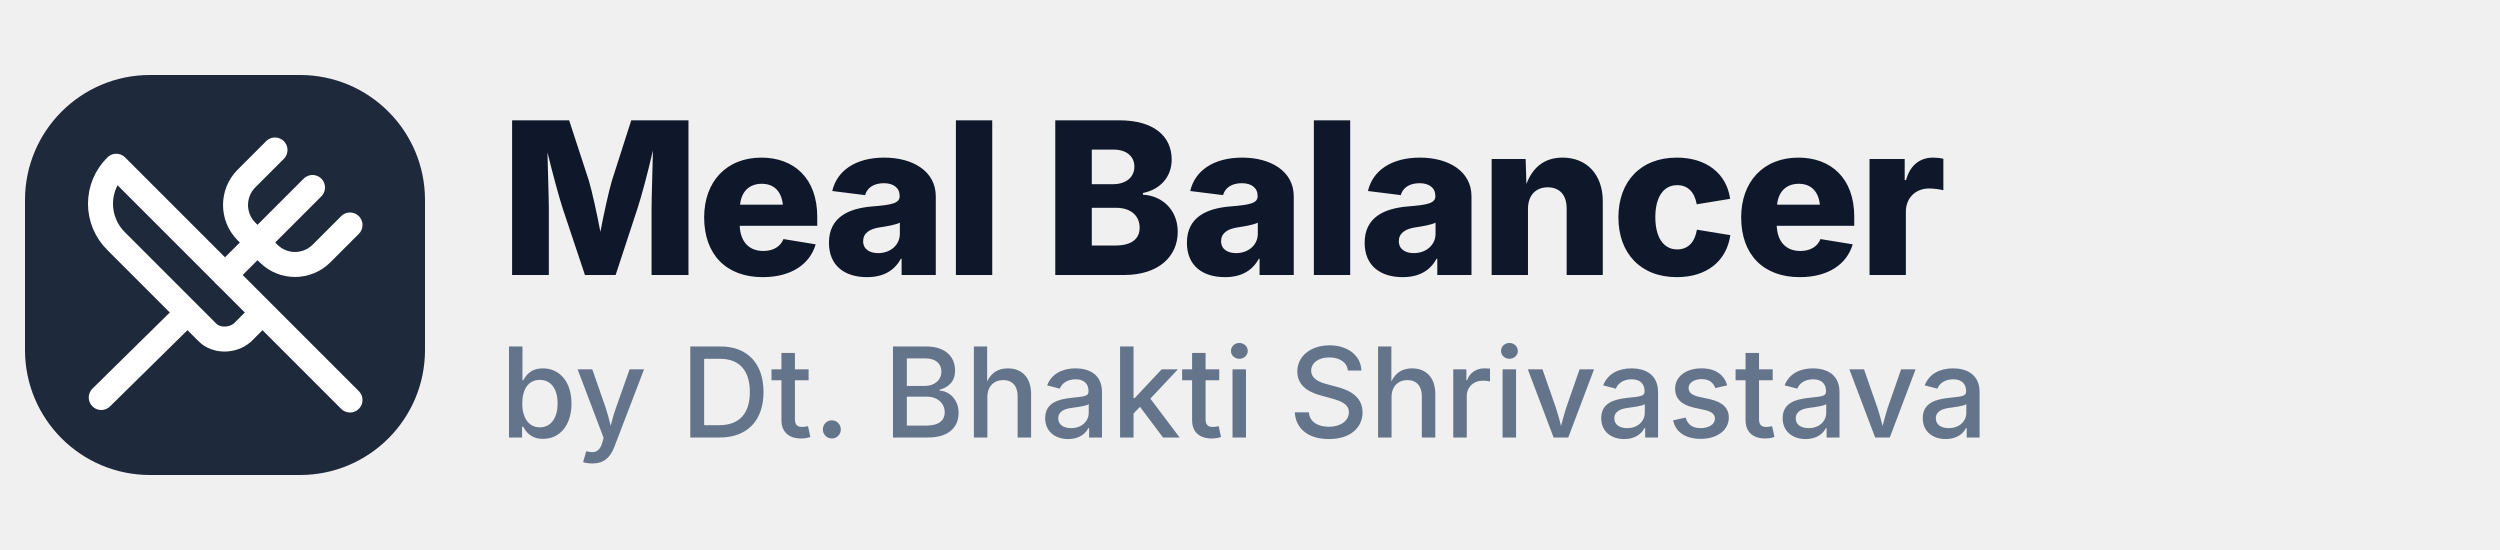
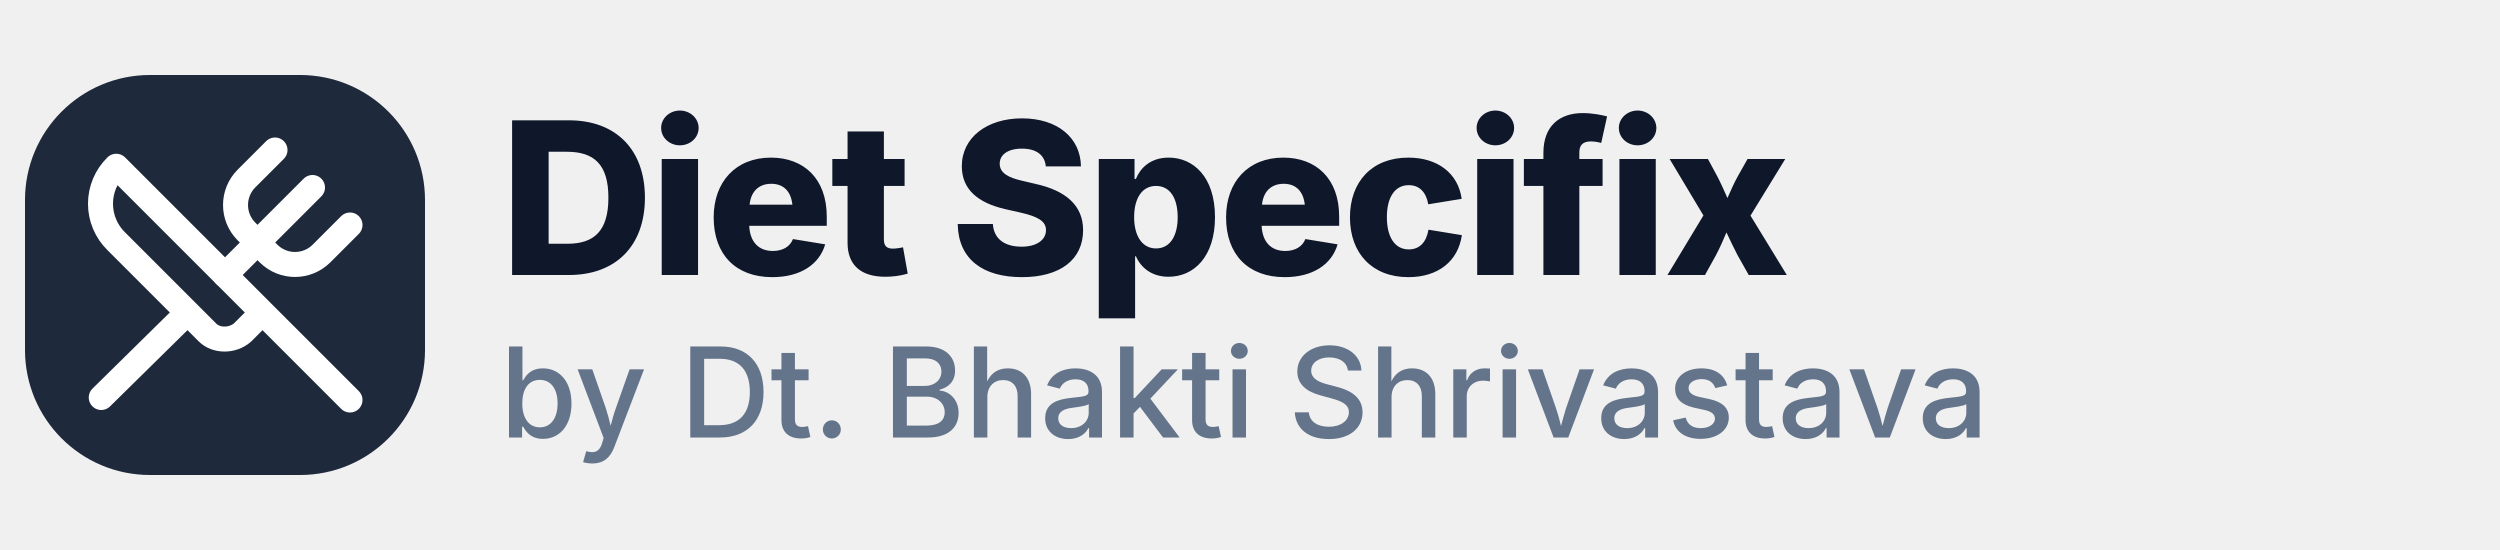
<svg xmlns="http://www.w3.org/2000/svg" width="200" height="44" viewBox="0 0 200 44" fill="none">
  <rect x="2" y="6" width="32" height="32" rx="10" fill="#1e293b" />
  <g transform="translate(6, 10)" stroke="#ffffff" stroke-width="2" stroke-linecap="round" stroke-linejoin="round" fill="none">
    <path d="m16 2-2.3 2.3a3 3 0 0 0 0 4.2l1.8 1.8a3 3 0 0 0 4.2 0L22 8" />
    <path d="M15 15 3.3 3.3a4.2 4.2 0 0 0 0 6l7.3 7.3c.7.7 2 .7 2.8 0L15 15Zm0 0 7 7" />
    <path d="m2.1 21.8 6.4-6.3" />
    <path d="m19 5-7 7" />
  </g>
-   <text x="40" y="22" font-family="Inter, system-ui, -apple-system, sans-serif" font-size="17" font-weight="800" fill="#0f172a" letter-spacing="-0.3">Meal Balancer</text>
+   <text x="40" y="22" font-family="Inter, system-ui, -apple-system, sans-serif" font-size="17" font-weight="800" fill="#0f172a" letter-spacing="-0.3">Diet Specifix</text>
  <text x="40" y="35" font-family="Inter, system-ui, -apple-system, sans-serif" font-size="10" font-weight="500" fill="#64748b">by Dt. Bhakti Shrivastava</text>
</svg>
